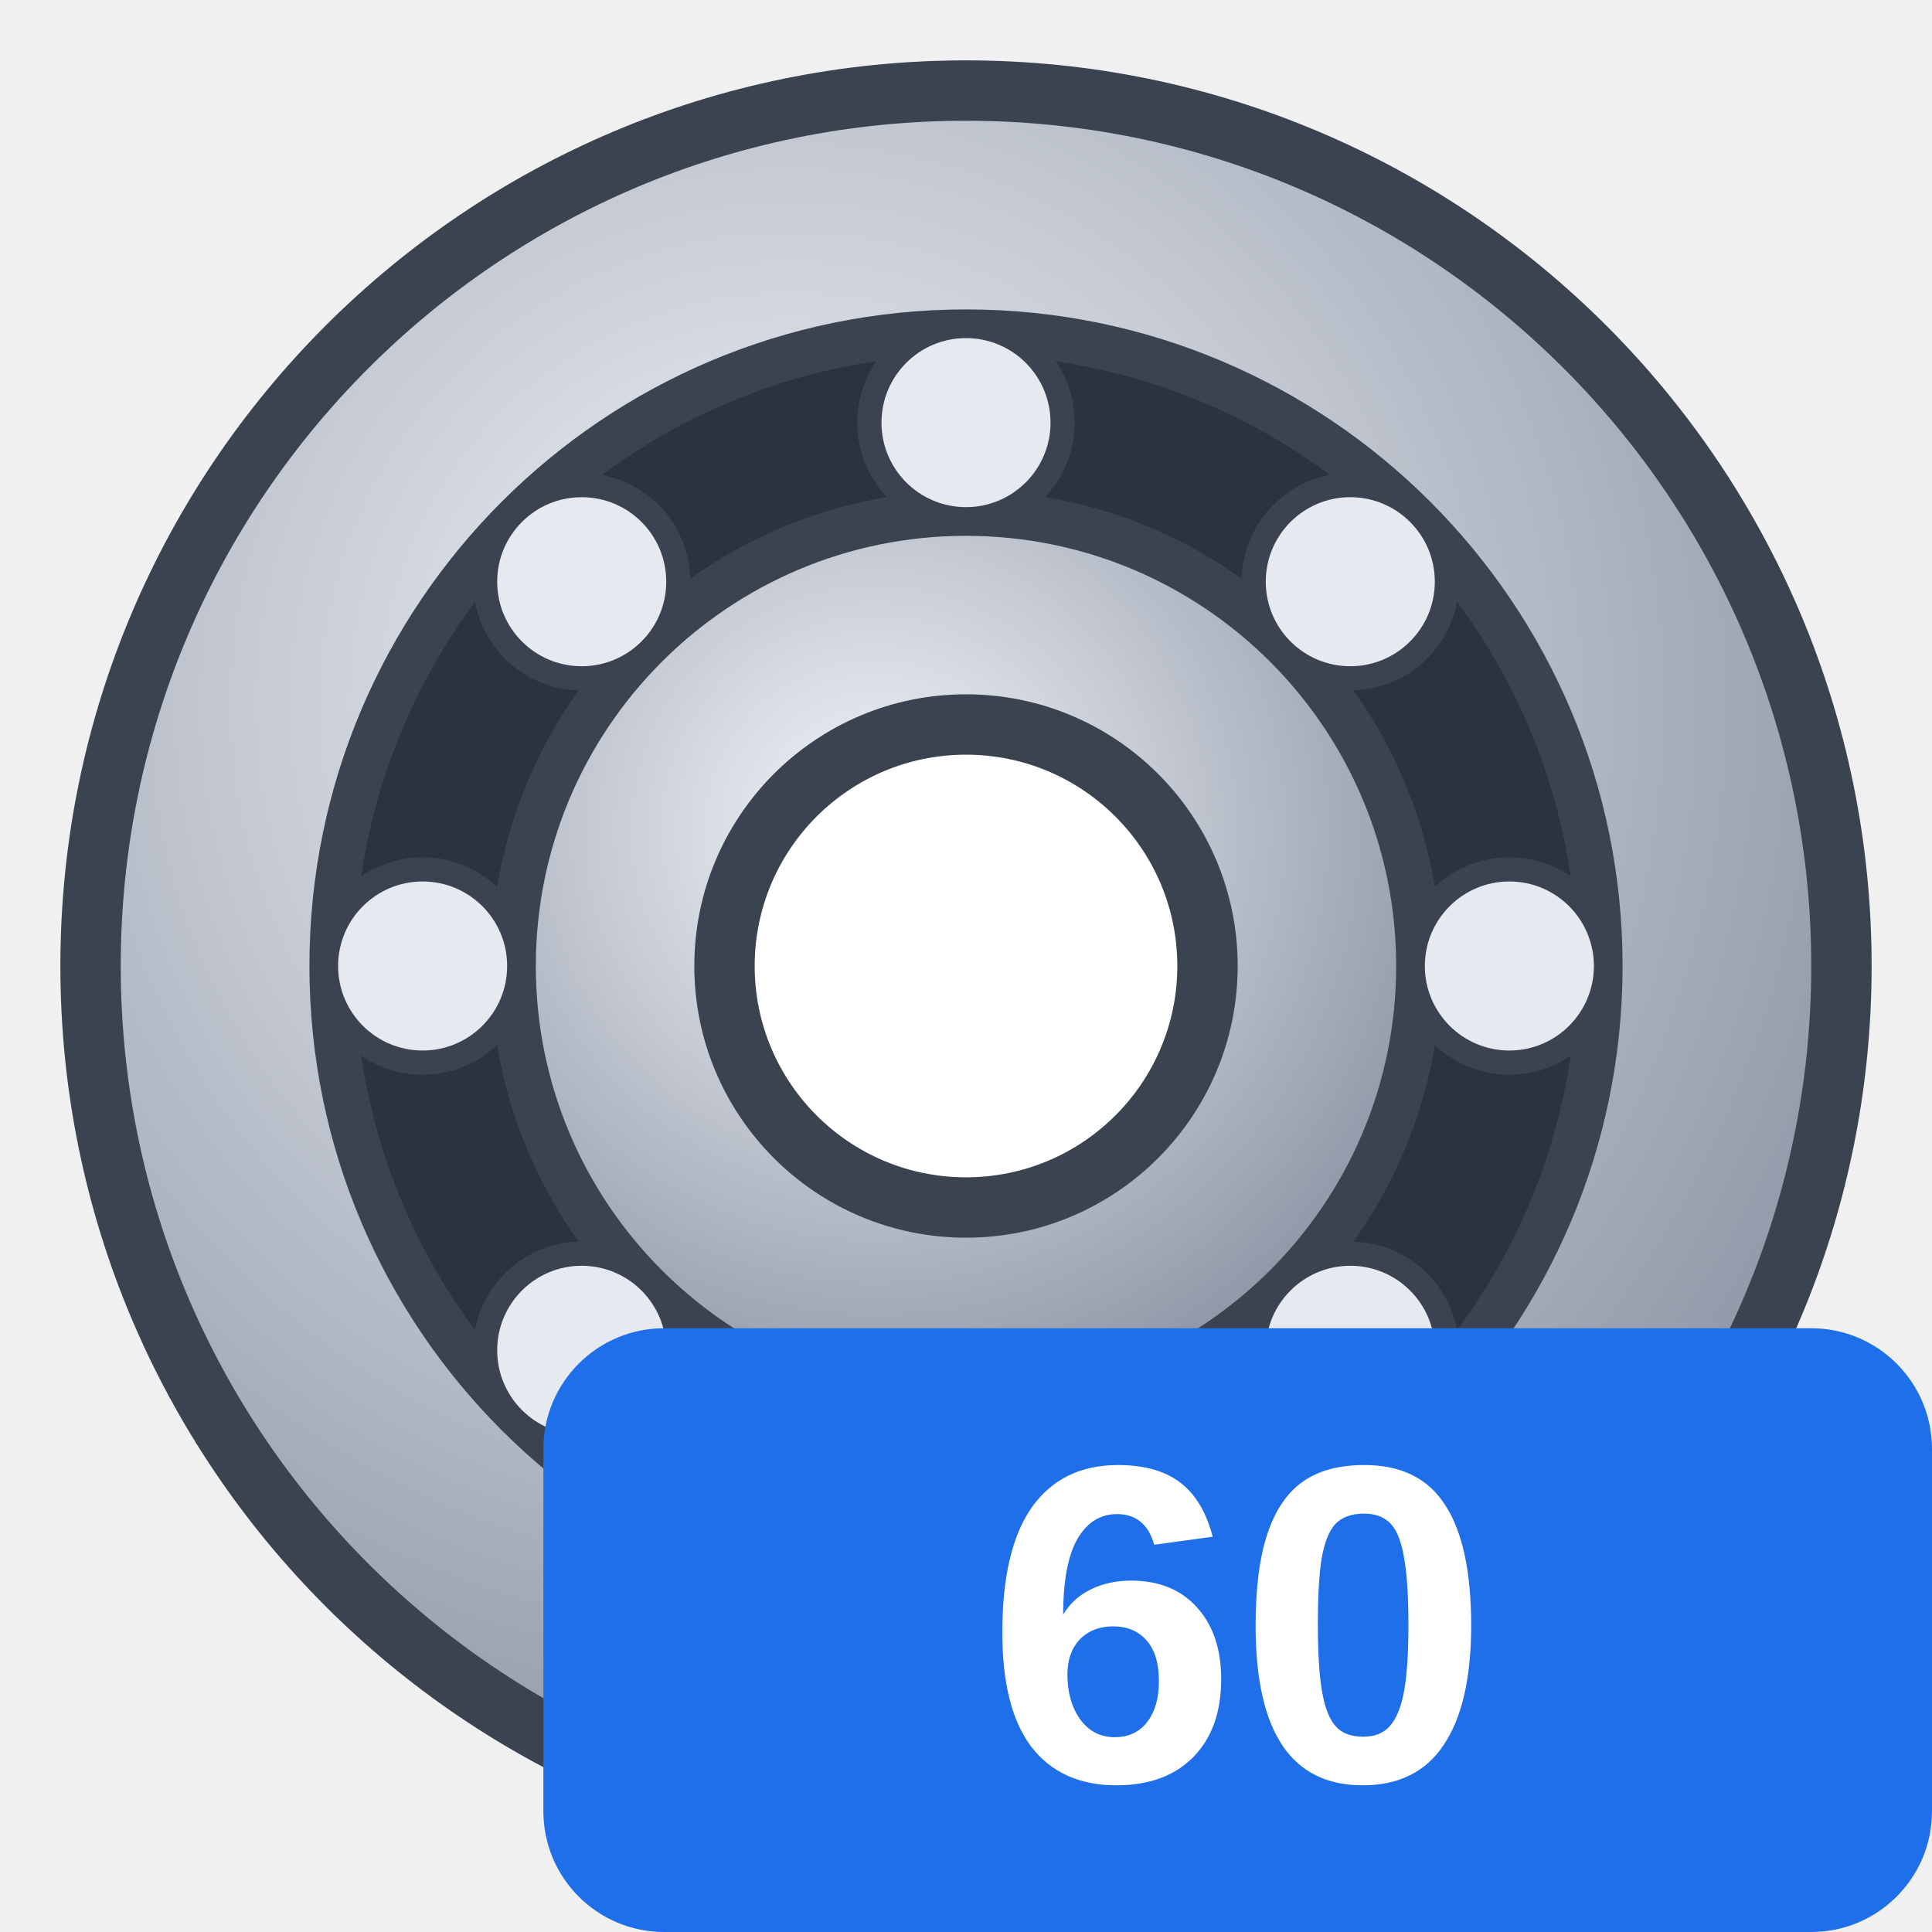
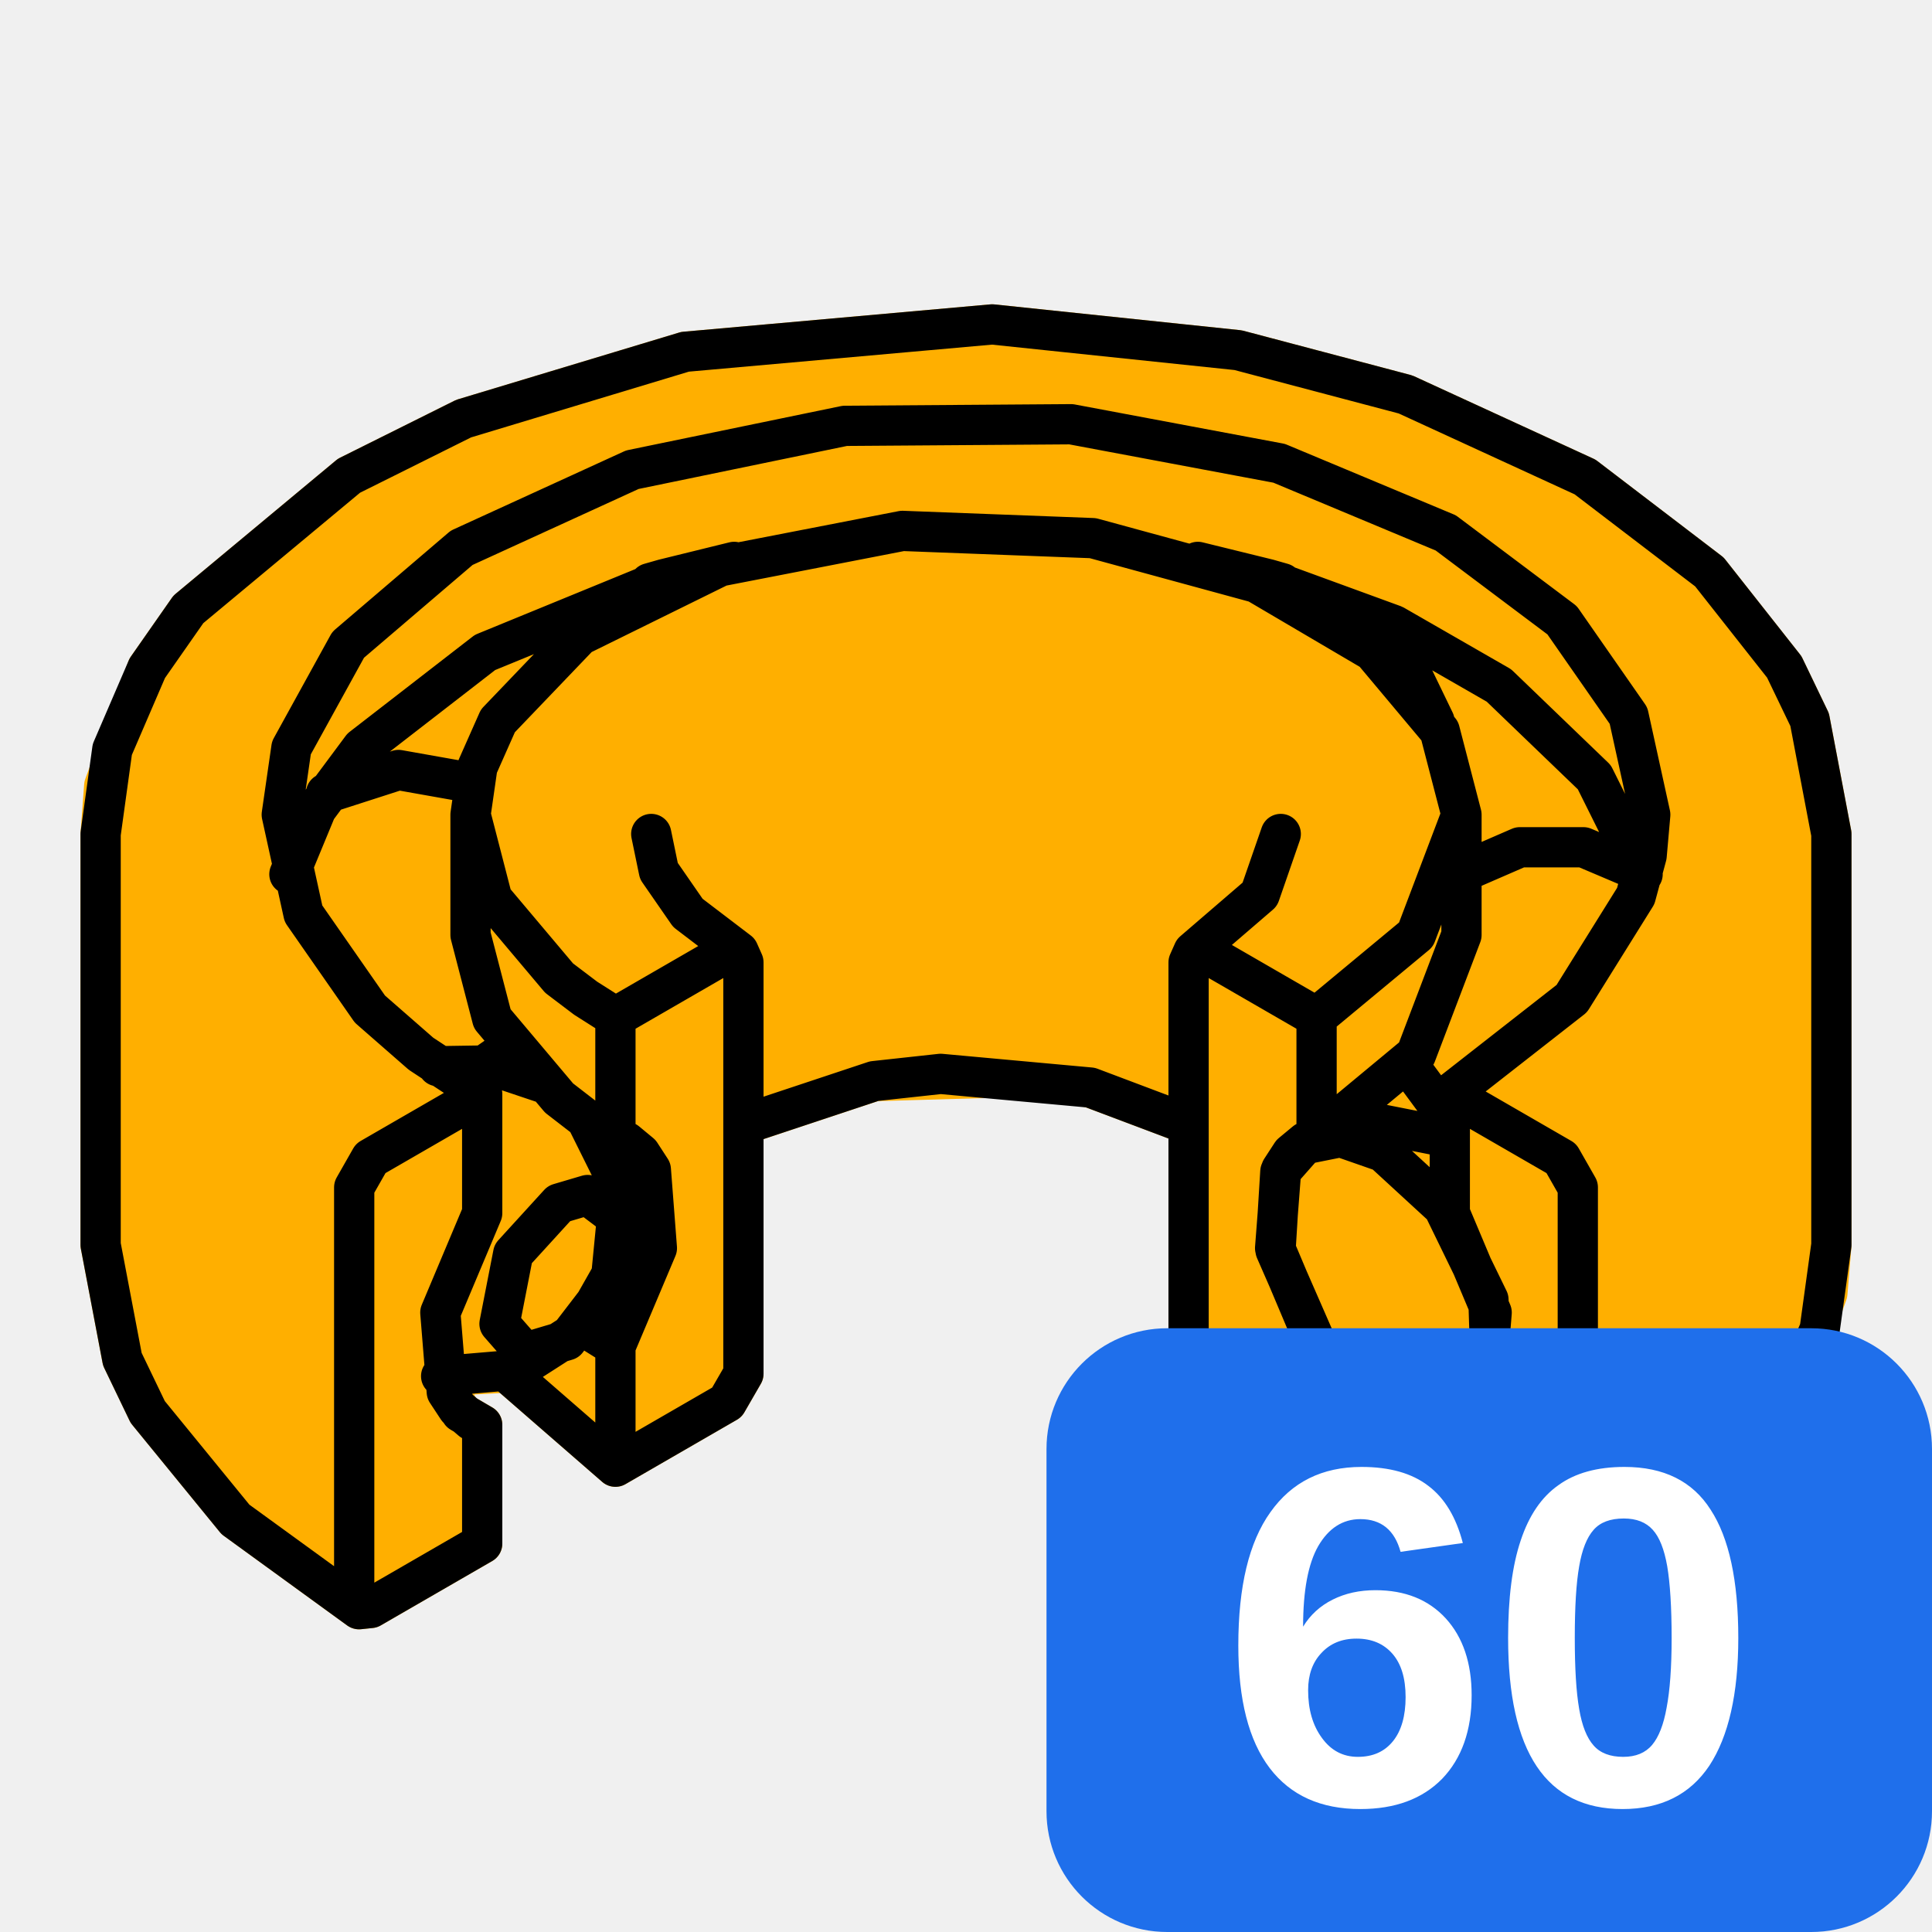
- <svg xmlns="http://www.w3.org/2000/svg" width="64" height="64" viewBox="0 0 64 64">
-   <defs>
-     <radialGradient id="g" cx="40%" cy="35%" r="70%">
-       <stop offset="0" stop-color="#f4f6fa" />
-       <stop offset="1" stop-color="#8a93a3" />
-     </radialGradient>
-   </defs>
-   <circle cx="32" cy="32" r="29" fill="url(#g)" stroke="#3b4250" stroke-width="2" />
-   <circle cx="32" cy="32" r="21" fill="#2c3340" stroke="#3b4250" stroke-width="1.5" />
-   <circle cx="32" cy="32" r="15" fill="url(#g)" stroke="#3b4250" stroke-width="1.5" />
-   <circle cx="32" cy="32" r="8" fill="#ffffff" stroke="#3b4250" stroke-width="2" />
-   <circle cx="50.00" cy="32.00" r="3.2" fill="#e6e9ef" stroke="#3b4250" stroke-width="0.8" />
-   <circle cx="44.73" cy="44.73" r="3.2" fill="#e6e9ef" stroke="#3b4250" stroke-width="0.8" />
-   <circle cx="32.00" cy="50.00" r="3.2" fill="#e6e9ef" stroke="#3b4250" stroke-width="0.8" />
-   <circle cx="19.27" cy="44.73" r="3.2" fill="#e6e9ef" stroke="#3b4250" stroke-width="0.8" />
-   <circle cx="14.00" cy="32.00" r="3.2" fill="#e6e9ef" stroke="#3b4250" stroke-width="0.8" />
-   <circle cx="19.27" cy="19.27" r="3.2" fill="#e6e9ef" stroke="#3b4250" stroke-width="0.8" />
-   <circle cx="32.00" cy="14.00" r="3.2" fill="#e6e9ef" stroke="#3b4250" stroke-width="0.8" />
-   <circle cx="44.73" cy="19.27" r="3.2" fill="#e6e9ef" stroke="#3b4250" stroke-width="0.8" />
-   <rect x="18" y="44" width="46" height="20" rx="4" fill="#1f6feb" />
-   <text x="41" y="59" font-family="Arial,Helvetica,sans-serif" font-size="15" font-weight="bold" fill="#ffffff" text-anchor="middle">60</text>
+ <svg xmlns="http://www.w3.org/2000/svg" width="48" height="48" viewBox="0 0 48 48">
+   <path d="M29.53,27.94 29.53,34.13 29.94,34.84 32.71,36.44 34.53,35.09 36.32,35.20 36.63,35.00 36.55,35.09 36.02,35.40 36.02,38.35 38.79,39.95 39.08,39.98 42.58,37.33 44.34,35.06 45.40,32.13 45.50,30.93 45.50,20.72 44.96,17.88 44.33,16.57 42.47,14.21 39.38,11.85 34.92,9.80 30.76,8.70 24.65,8.06 17.02,8.74 11.52,10.40 8.67,11.82 4.68,15.14 3.66,16.60 2.59,19.52 2.50,20.72 2.50,30.93 3.04,33.77 3.67,35.08 5.85,37.75 8.92,39.98 9.21,39.95 11.98,38.35 11.98,35.40 11.45,35.09 10.96,34.19 12.60,34.10 15.29,36.44 18.06,34.84 18.47,34.13 18.47,27.94 21.72,26.86 25.53,26.75 27.09,27.02 29.53,27.94 Z" fill="#FFAF00" stroke="#FFAF00" stroke-width="1.0" stroke-linejoin="round" />
+   <path d="M29.53,34.13 29.65,34.53 29.94,34.84 M18.06,34.84 18.47,34.13 M29.94,34.84 32.71,36.44 M32.71,36.44 32.71,33.45 M32.71,33.45 31.68,31.01 31.83,29.06 32.09,28.66 32.44,28.37 M32.44,28.37 32.71,28.25 M32.71,28.25 32.71,25.27 M32.71,25.27 29.94,23.67 M29.94,23.67 29.65,23.64 M29.65,23.64 29.53,23.91 M29.53,23.91 29.53,34.13 M32.71,36.44 34.53,35.09 M12.60,34.10 15.29,36.44 M18.06,34.84 15.29,36.44 M15.29,36.44 15.29,33.45 M15.29,33.45 16.32,31.01 16.17,29.06 15.91,28.66 15.56,28.37 M15.56,28.37 15.29,28.25 M15.29,28.25 15.29,25.27 M15.29,25.27 18.06,23.67 M18.47,23.91 18.35,23.64 M18.35,23.64 18.06,23.67 M18.47,23.91 18.47,34.13 M32.71,33.45 32.73,33.44 M12.22,26.36 12.17,26.46 M14.49,32.95 15.29,33.45 M32.71,28.25 35.18,26.20 36.31,23.23 M11.69,23.23 12.23,25.31 13.89,27.28 14.55,27.79 15.29,28.25 M32.71,25.27 35.18,23.22 36.31,20.24 M36.31,20.24 35.77,18.16 34.11,16.18 31.22,14.48 27.15,13.37 22.42,13.19 17.89,14.07 14.40,15.79 12.37,17.91 11.86,19.06 11.69,20.24 M11.69,20.24 12.23,22.33 13.89,24.30 14.55,24.80 15.29,25.27 M36.02,38.35 38.79,39.95 M11.98,38.35 9.21,39.95 M38.79,39.95 39.08,39.98 M39.08,39.98 39.20,39.71 M39.20,39.71 39.20,29.50 M39.20,29.50 38.79,28.78 M38.79,28.78 36.02,27.18 M36.02,27.18 36.02,30.14 M36.02,30.14 37.06,32.61 36.90,34.58 36.63,34.99 36.28,35.29 M36.28,35.29 36.02,35.40 M36.02,35.40 36.02,38.35 M8.80,39.71 8.92,39.98 M8.92,39.98 9.21,39.95 M8.80,39.71 8.80,29.50 M9.21,28.78 8.80,29.50 M9.21,28.78 11.98,27.18 M11.98,27.18 11.98,30.14 M11.98,30.14 10.94,32.61 11.10,34.58 11.37,34.99 11.72,35.29 M11.72,35.29 11.98,35.40 M11.98,35.40 11.98,38.35 M36.02,35.40 36.55,35.09 M11.45,35.09 11.98,35.40 M36.02,27.18 39.05,24.81 40.64,22.26 40.91,21.26 41.00,20.24 M41.00,20.24 40.46,17.78 38.81,15.41 35.92,13.24 31.78,11.51 26.61,10.54 20.99,10.58 15.71,11.67 11.47,13.61 8.65,16.02 7.24,18.58 7.00,20.24 M7.00,20.24 7.54,22.70 9.19,25.07 10.46,26.18 11.98,27.18 M40.81,21.72 39.61,19.31 37.24,17.03 34.63,15.53 31.51,14.39 M31.51,14.39 29.76,13.96 M18.24,13.96 16.49,14.39 M16.49,14.39 12.05,16.21 8.99,18.58 7.86,20.10 7.19,21.72 M34.37,35.00 32.74,33.46 31.69,31.06 31.81,29.11 32.41,28.43 M32.41,28.43 33.31,28.25 34.37,28.62 M34.37,35.00 35.42,35.37 36.32,35.20 M36.32,35.20 37.04,34.17 36.98,32.29 35.86,29.99 34.37,28.62 M13.89,29.90 12.75,31.15 12.41,32.89 13.04,33.61 14.08,33.30 15.17,31.88 15.33,30.24 14.60,29.69 13.89,29.90 M29.53,27.94 27.09,27.02 23.37,26.68 21.72,26.86 18.47,27.94 M36.31,23.23 36.31,20.24 M11.69,23.23 11.69,20.24 M29.65,23.64 31.30,22.22 31.82,20.72 M16.18,20.72 16.37,21.64 17.09,22.68 18.35,23.64 M39.08,39.98 42.58,37.33 44.34,35.06 45.21,33.03 45.50,30.93 M2.50,30.93 3.04,33.77 3.67,35.08 5.85,37.75 8.92,39.98 M45.50,30.93 45.50,20.72 M2.50,30.93 2.50,20.72 M45.50,20.72 44.96,17.88 44.33,16.57 42.47,14.21 39.38,11.85 34.92,9.80 30.76,8.70 24.65,8.06 17.02,8.74 11.52,10.40 8.67,11.82 4.68,15.14 3.66,16.60 2.79,18.62 2.50,20.72 M31.86,14.49 31.51,14.39 M16.14,14.49 16.49,14.39 M36.32,35.20 36.63,35.00 M36.02,28.27 34.20,27.91 32.41,28.43 M40.80,21.67 39.34,21.05 37.76,21.05 36.31,21.68 M34.98,26.44 36.02,27.85 M33.13,14.99 31.82,14.75 M35.64,17.92 34.77,16.12 33.13,14.99 M12.06,26.45 12.68,26.02 M11.76,19.46 9.90,19.13 8.10,19.71 M10.96,34.19 12.84,34.03 14.43,33.01 15.36,31.37 15.40,29.48 14.56,27.79 M13.45,26.89 12.20,26.47 10.88,26.49" fill="none" stroke="#000000" stroke-width="1.0" stroke-linecap="round" stroke-linejoin="round" />
+   <rect x="26" y="33" width="22" height="15" rx="3" fill="#1f6feb" />
+   <text x="37" y="44.82" font-family="Arial,Helvetica,sans-serif" font-size="12" font-weight="bold" fill="#ffffff" text-anchor="middle">60</text>
</svg>
